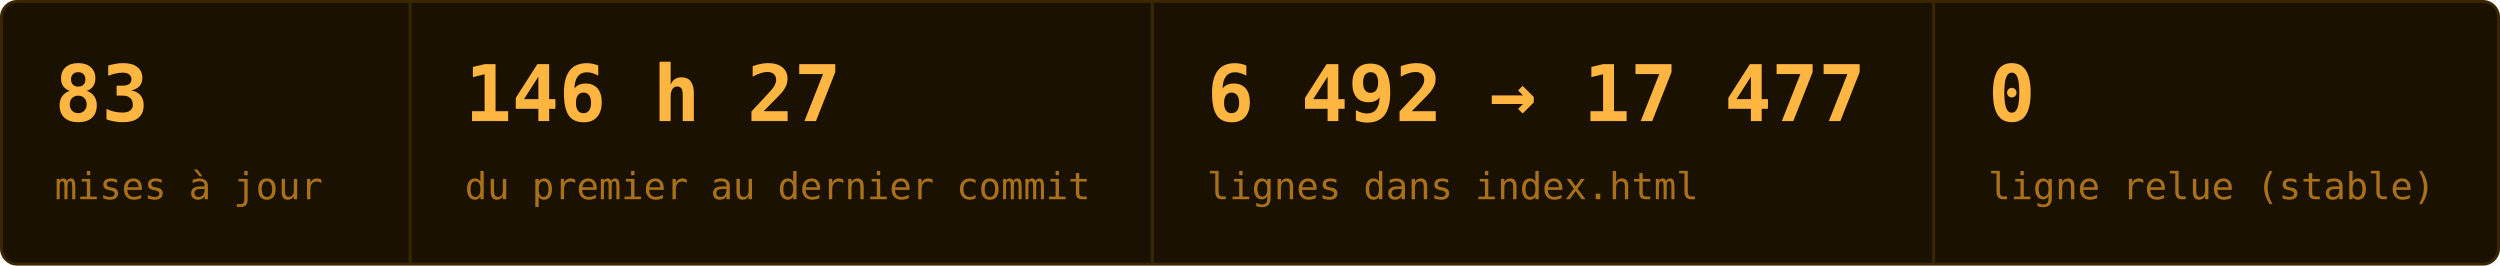
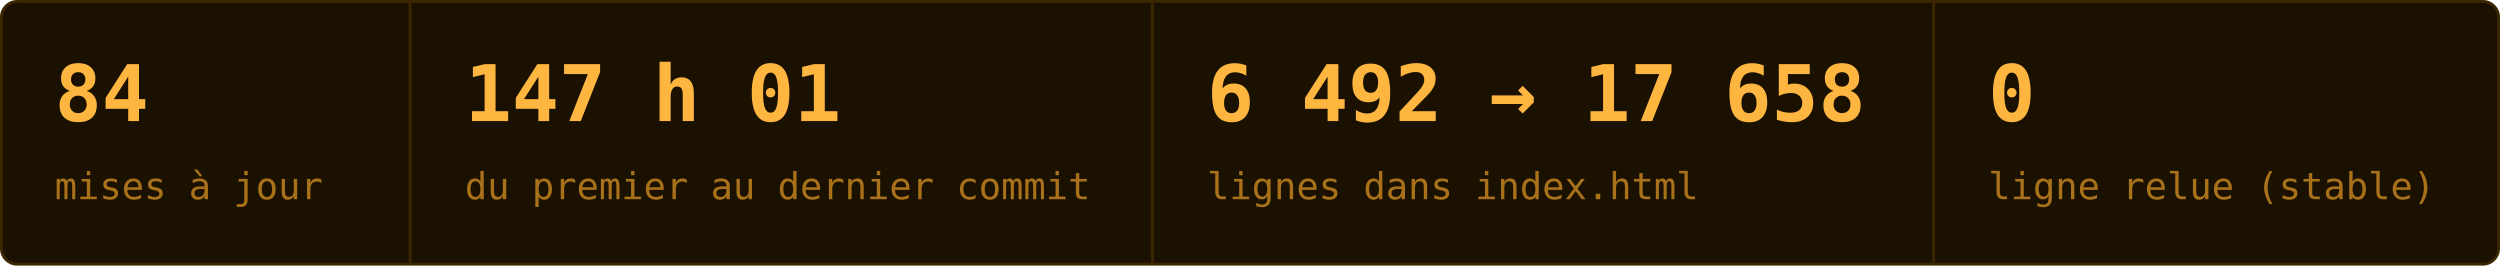
- <svg xmlns="http://www.w3.org/2000/svg" width="1280" height="136" viewBox="0 0 1280 136" role="img" aria-label="En chiffres : 83 mises à jour, 146 h 27 du premier au dernier commit, 6 492 → 17 477 lignes dans index.html, 0 ligne relue (stable)">
+ <svg xmlns="http://www.w3.org/2000/svg" width="1280" height="136" viewBox="0 0 1280 136" role="img" aria-label="En chiffres : 84 mises à jour, 147 h 01 du premier au dernier commit, 6 492 → 17 658 lignes dans index.html, 0 ligne relue (stable)">
  <rect x=".75" y=".75" width="1278.5" height="134.5" rx="8" fill="#1a1100" stroke="#3a2700" stroke-width="1.5" />
-   <text x="28.0" y="62" font-family="'JetBrains Mono', 'Cascadia Mono', Consolas, Menlo, 'DejaVu Sans Mono', monospace" font-size="40" font-weight="700" fill="#ffb641">83</text>
+   <text x="28.0" y="62" font-family="'JetBrains Mono', 'Cascadia Mono', Consolas, Menlo, 'DejaVu Sans Mono', monospace" font-size="40" font-weight="700" fill="#ffb641">84</text>
  <text x="28.0" y="102" font-family="'JetBrains Mono', 'Cascadia Mono', Consolas, Menlo, 'DejaVu Sans Mono', monospace" font-size="19" fill="#a8711a">mises à jour</text>
  <line x1="210.0" y1="1" x2="210.0" y2="135" stroke="#3a2700" stroke-width="1.5" />
-   <text x="238.0" y="62" font-family="'JetBrains Mono', 'Cascadia Mono', Consolas, Menlo, 'DejaVu Sans Mono', monospace" font-size="40" font-weight="700" fill="#ffb641">146 h 27</text>
+   <text x="238.0" y="62" font-family="'JetBrains Mono', 'Cascadia Mono', Consolas, Menlo, 'DejaVu Sans Mono', monospace" font-size="40" font-weight="700" fill="#ffb641">147 h 01</text>
  <text x="238.0" y="102" font-family="'JetBrains Mono', 'Cascadia Mono', Consolas, Menlo, 'DejaVu Sans Mono', monospace" font-size="19" fill="#a8711a">du premier au dernier commit</text>
  <line x1="590.0" y1="1" x2="590.0" y2="135" stroke="#3a2700" stroke-width="1.5" />
-   <text x="618.0" y="62" font-family="'JetBrains Mono', 'Cascadia Mono', Consolas, Menlo, 'DejaVu Sans Mono', monospace" font-size="40" font-weight="700" fill="#ffb641">6 492 → 17 477</text>
+   <text x="618.0" y="62" font-family="'JetBrains Mono', 'Cascadia Mono', Consolas, Menlo, 'DejaVu Sans Mono', monospace" font-size="40" font-weight="700" fill="#ffb641">6 492 → 17 658</text>
  <text x="618.0" y="102" font-family="'JetBrains Mono', 'Cascadia Mono', Consolas, Menlo, 'DejaVu Sans Mono', monospace" font-size="19" fill="#a8711a">lignes dans index.html</text>
  <line x1="990.0" y1="1" x2="990.0" y2="135" stroke="#3a2700" stroke-width="1.5" />
  <text x="1018.0" y="62" font-family="'JetBrains Mono', 'Cascadia Mono', Consolas, Menlo, 'DejaVu Sans Mono', monospace" font-size="40" font-weight="700" fill="#ffb641">0</text>
  <text x="1018.0" y="102" font-family="'JetBrains Mono', 'Cascadia Mono', Consolas, Menlo, 'DejaVu Sans Mono', monospace" font-size="19" fill="#a8711a">ligne relue (stable)</text>
</svg>
